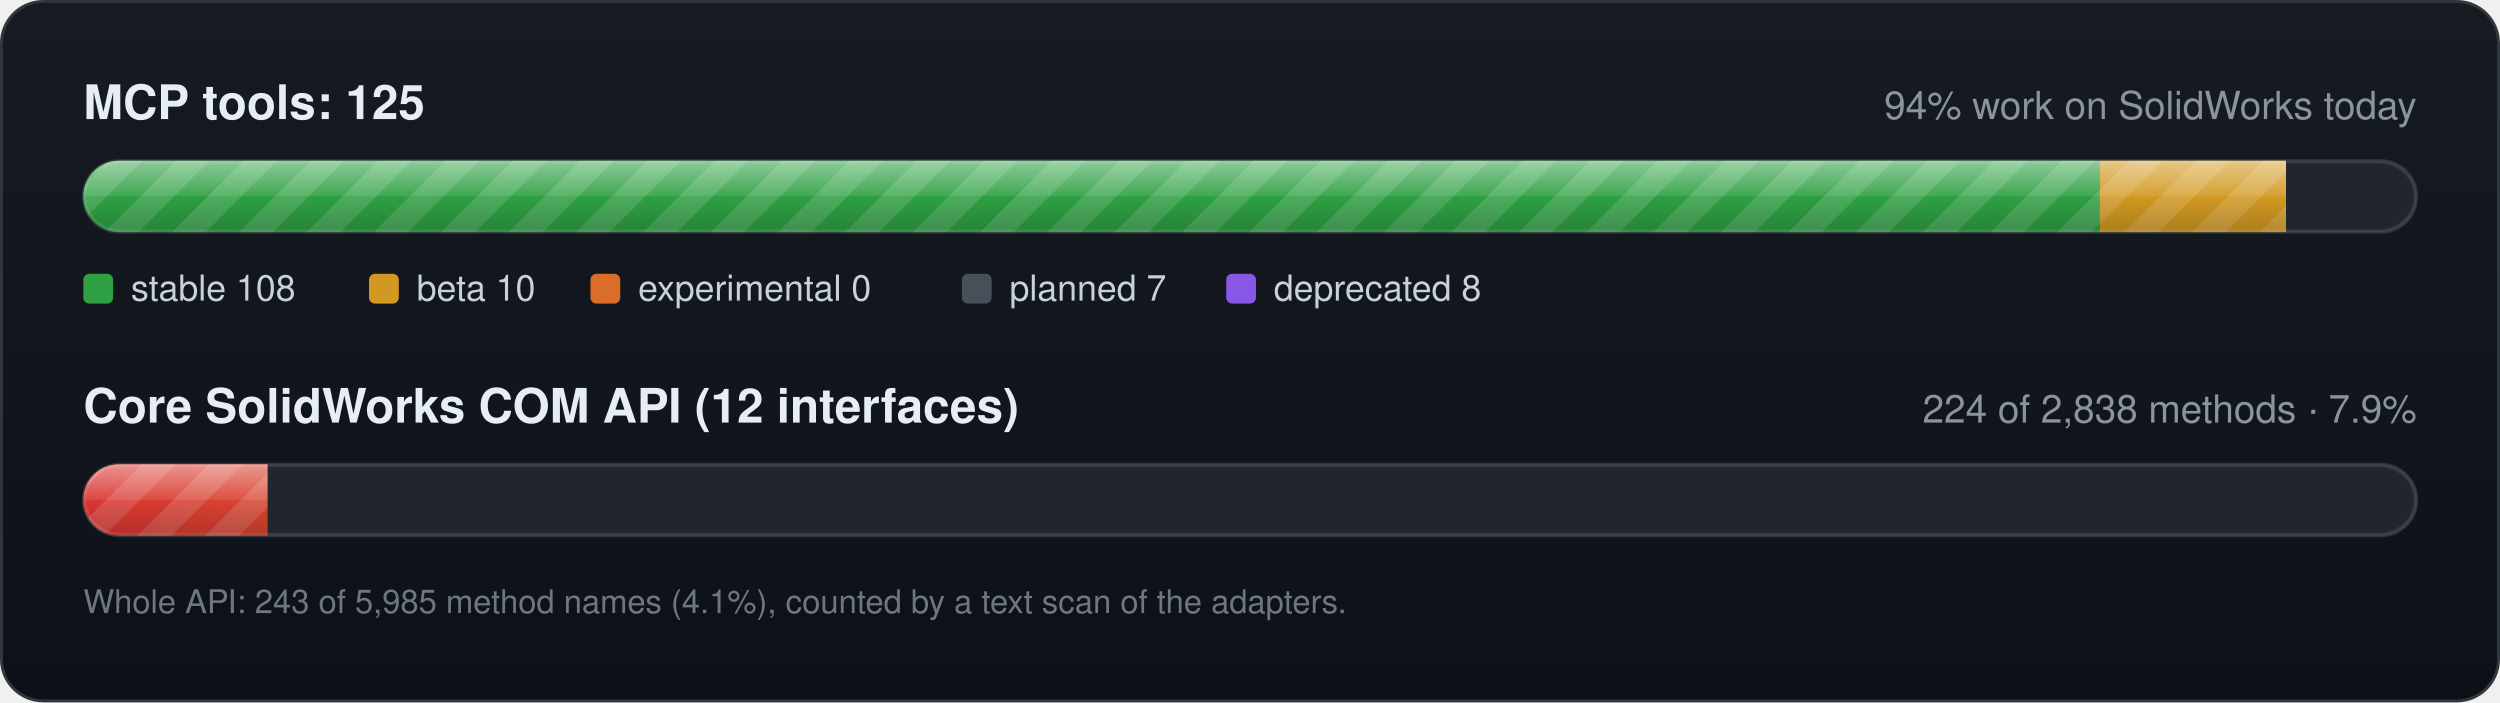
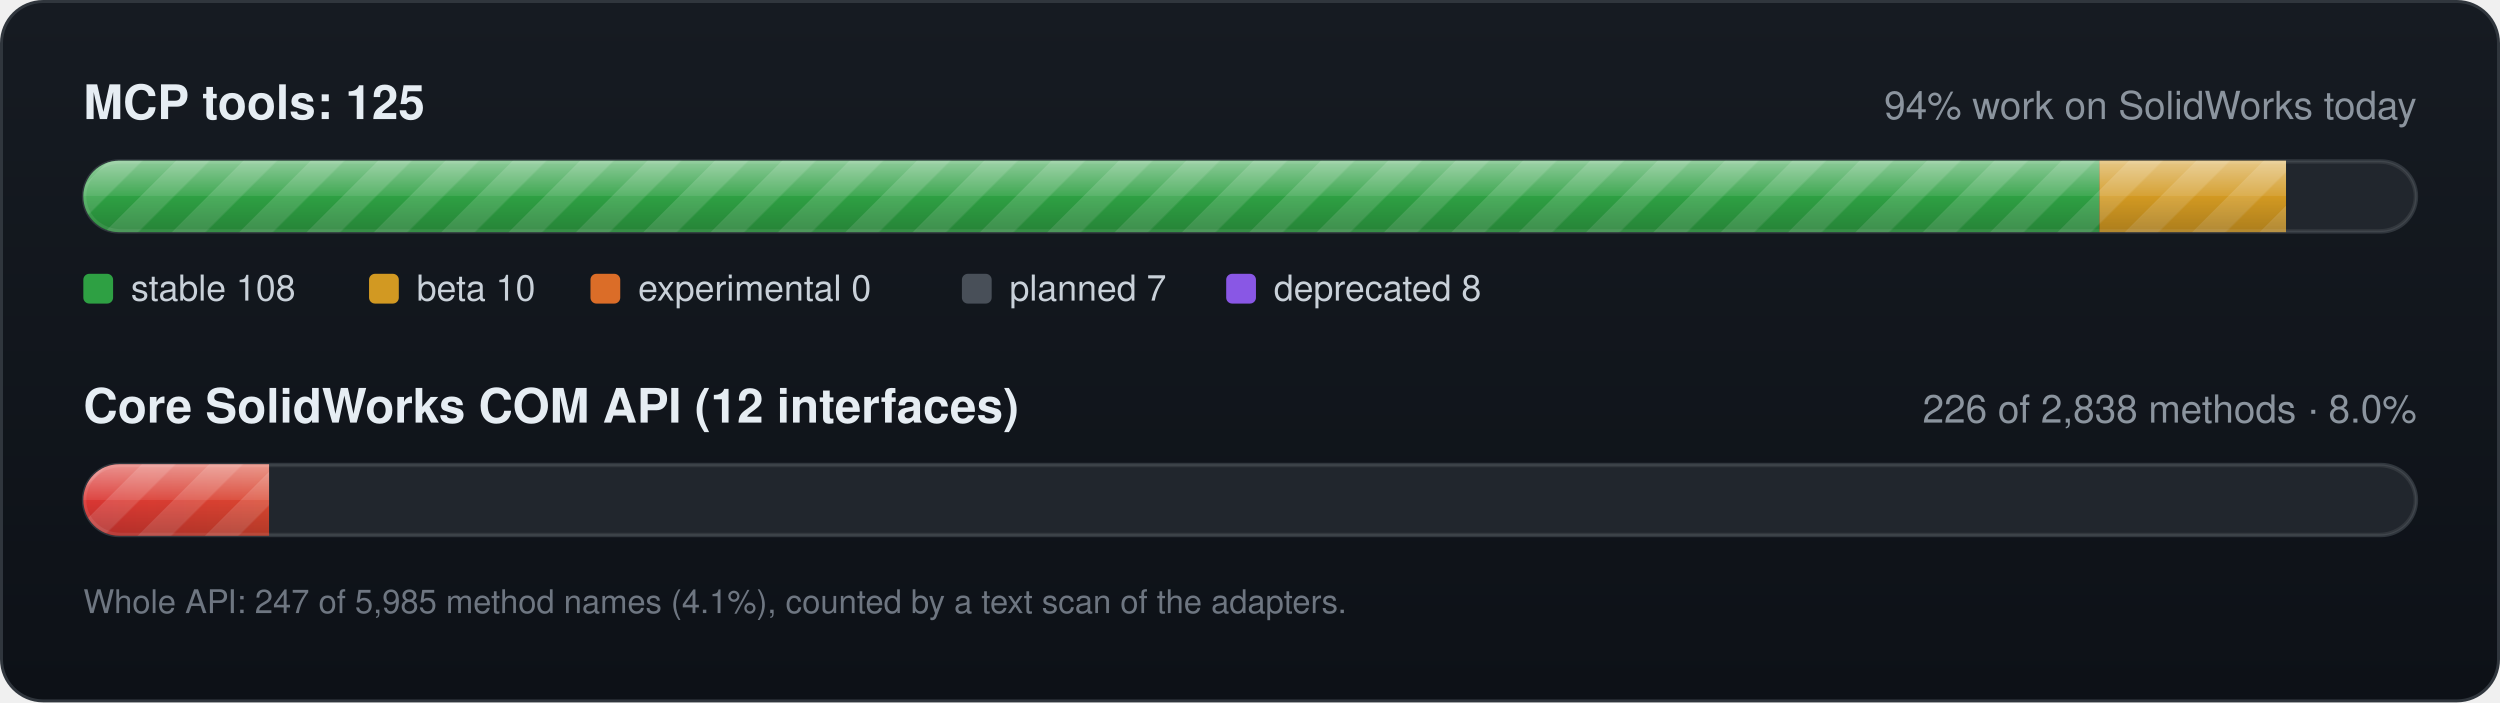
<svg xmlns="http://www.w3.org/2000/svg" width="840" height="236" viewBox="0 0 840 236" role="img" aria-label="Project progress">
  <defs>
    <linearGradient id="panel" x1="0" y1="0" x2="0" y2="1">
      <stop offset="0" stop-color="#161b22" />
      <stop offset="1" stop-color="#0d1117" />
    </linearGradient>
    <linearGradient id="gloss" x1="0" y1="0" x2="0" y2="1">
      <stop offset="0" stop-color="#fff" stop-opacity=".45" />
      <stop offset=".5" stop-color="#fff" stop-opacity=".08" />
      <stop offset=".5" stop-color="#000" stop-opacity="0" />
      <stop offset="1" stop-color="#000" stop-opacity=".18" />
    </linearGradient>
    <linearGradient id="heat" gradientUnits="userSpaceOnUse" x1="28" y1="0" x2="812" y2="0">
      <stop offset="0" stop-color="#da3633" />
      <stop offset=".5" stop-color="#d29922" />
      <stop offset="1" stop-color="#2ea043" />
    </linearGradient>
    <pattern id="stripes" width="16" height="16" patternUnits="userSpaceOnUse" patternTransform="rotate(45)">
      <rect width="8" height="16" fill="#fff" fill-opacity=".14" />
      <animateTransform attributeName="patternTransform" type="translate" additive="sum" from="0 0" to="16 0" dur="1.6s" repeatCount="indefinite" />
    </pattern>
    <clipPath id="track-tools">
      <rect x="28" y="54" width="784" height="24" rx="12.0" />
    </clipPath>
    <clipPath id="track-com">
      <rect x="28" y="156" width="784" height="24" rx="12.0" />
    </clipPath>
  </defs>
  <rect x=".5" y=".5" width="839" height="235" rx="14" fill="url(#panel)" stroke="#30363d" />
  <text x="28" y="40" font-family="-apple-system,'Segoe UI',Helvetica,Arial,sans-serif" font-size="16" fill="#e6edf3" font-weight="600" text-anchor="start">MCP tools: 125</text>
  <text x="812" y="40" font-family="-apple-system,'Segoe UI',Helvetica,Arial,sans-serif" font-size="13" fill="#8b949e" font-weight="400" text-anchor="end">94% work on SolidWorks today</text>
  <rect x="28" y="54" width="784" height="24" rx="12.0" fill="#21262d" stroke="#30363d" />
  <g clip-path="url(#track-tools)">
    <rect x="28.0" y="54" width="677.4" height="24" fill="#2ea043" />
    <rect x="705.4" y="54" width="62.7" height="24" fill="#d29922" />
    <rect x="768.1" y="54" width="0.0" height="24" fill="#db6d28" />
    <rect x="28" y="54" width="740.1" height="24" fill="url(#stripes)" />
    <rect x="28" y="54" width="740.1" height="24" fill="url(#gloss)" />
  </g>
  <rect x="28.5" y="54.5" width="783" height="23" rx="12.0" fill="none" stroke="#fff" stroke-opacity=".08" />
  <rect x="28" y="92" width="10" height="10" rx="2" fill="#2ea043" />
  <text x="44" y="101" font-family="-apple-system,'Segoe UI',Helvetica,Arial,sans-serif" font-size="12" fill="#c9d1d9" font-weight="400" text-anchor="start">stable 108</text>
  <rect x="124" y="92" width="10" height="10" rx="2" fill="#d29922" />
  <text x="140" y="101" font-family="-apple-system,'Segoe UI',Helvetica,Arial,sans-serif" font-size="12" fill="#c9d1d9" font-weight="400" text-anchor="start">beta 10</text>
  <rect x="198.4" y="92" width="10" height="10" rx="2" fill="#db6d28" />
  <text x="214.4" y="101" font-family="-apple-system,'Segoe UI',Helvetica,Arial,sans-serif" font-size="12" fill="#c9d1d9" font-weight="400" text-anchor="start">experimental 0</text>
  <rect x="323.2" y="92" width="10" height="10" rx="2" fill="#484f58" />
  <text x="339.2" y="101" font-family="-apple-system,'Segoe UI',Helvetica,Arial,sans-serif" font-size="12" fill="#c9d1d9" font-weight="400" text-anchor="start">planned 7</text>
  <rect x="412" y="92" width="10" height="10" rx="2" fill="#8957e5" />
  <text x="428" y="101" font-family="-apple-system,'Segoe UI',Helvetica,Arial,sans-serif" font-size="12" fill="#c9d1d9" font-weight="400" text-anchor="start">deprecated 8</text>
  <text x="28" y="142" font-family="-apple-system,'Segoe UI',Helvetica,Arial,sans-serif" font-size="16" fill="#e6edf3" font-weight="600" text-anchor="start">Core SolidWorks COM API (12 interfaces)</text>
-   <text x="812" y="142" font-family="-apple-system,'Segoe UI',Helvetica,Arial,sans-serif" font-size="13" fill="#8b949e" font-weight="400" text-anchor="end">224 of 2,838 methods · 7.9%</text>
+   <text x="812" y="142" font-family="-apple-system,'Segoe UI',Helvetica,Arial,sans-serif" font-size="13" fill="#8b949e" font-weight="400" text-anchor="end">226 of 2,838 methods · 8.0%</text>
  <rect x="28" y="156" width="784" height="24" rx="12.0" fill="#21262d" stroke="#30363d" />
  <g clip-path="url(#track-com)">
-     <rect x="28.0" y="156" width="61.9" height="24" fill="url(#heat)" />
-     <rect x="28" y="156" width="61.9" height="24" fill="url(#stripes)" />
-     <rect x="28" y="156" width="61.9" height="24" fill="url(#gloss)" />
+     <rect x="28.0" y="156" width="62.4" height="24" fill="url(#heat)" />
+     <rect x="28" y="156" width="62.4" height="24" fill="url(#stripes)" />
+     <rect x="28" y="156" width="62.4" height="24" fill="url(#gloss)" />
  </g>
  <rect x="28.5" y="156.5" width="783" height="23" rx="12.0" fill="none" stroke="#fff" stroke-opacity=".08" />
-   <text x="28" y="206" font-family="-apple-system,'Segoe UI',Helvetica,Arial,sans-serif" font-size="11" fill="#6e7681" font-weight="400" text-anchor="start">Whole API: 243 of 5,985 method names (4.1%), counted by a text scan of the adapters.</text>
+   <text x="28" y="206" font-family="-apple-system,'Segoe UI',Helvetica,Arial,sans-serif" font-size="11" fill="#6e7681" font-weight="400" text-anchor="start">Whole API: 247 of 5,985 method names (4.1%), counted by a text scan of the adapters.</text>
</svg>
